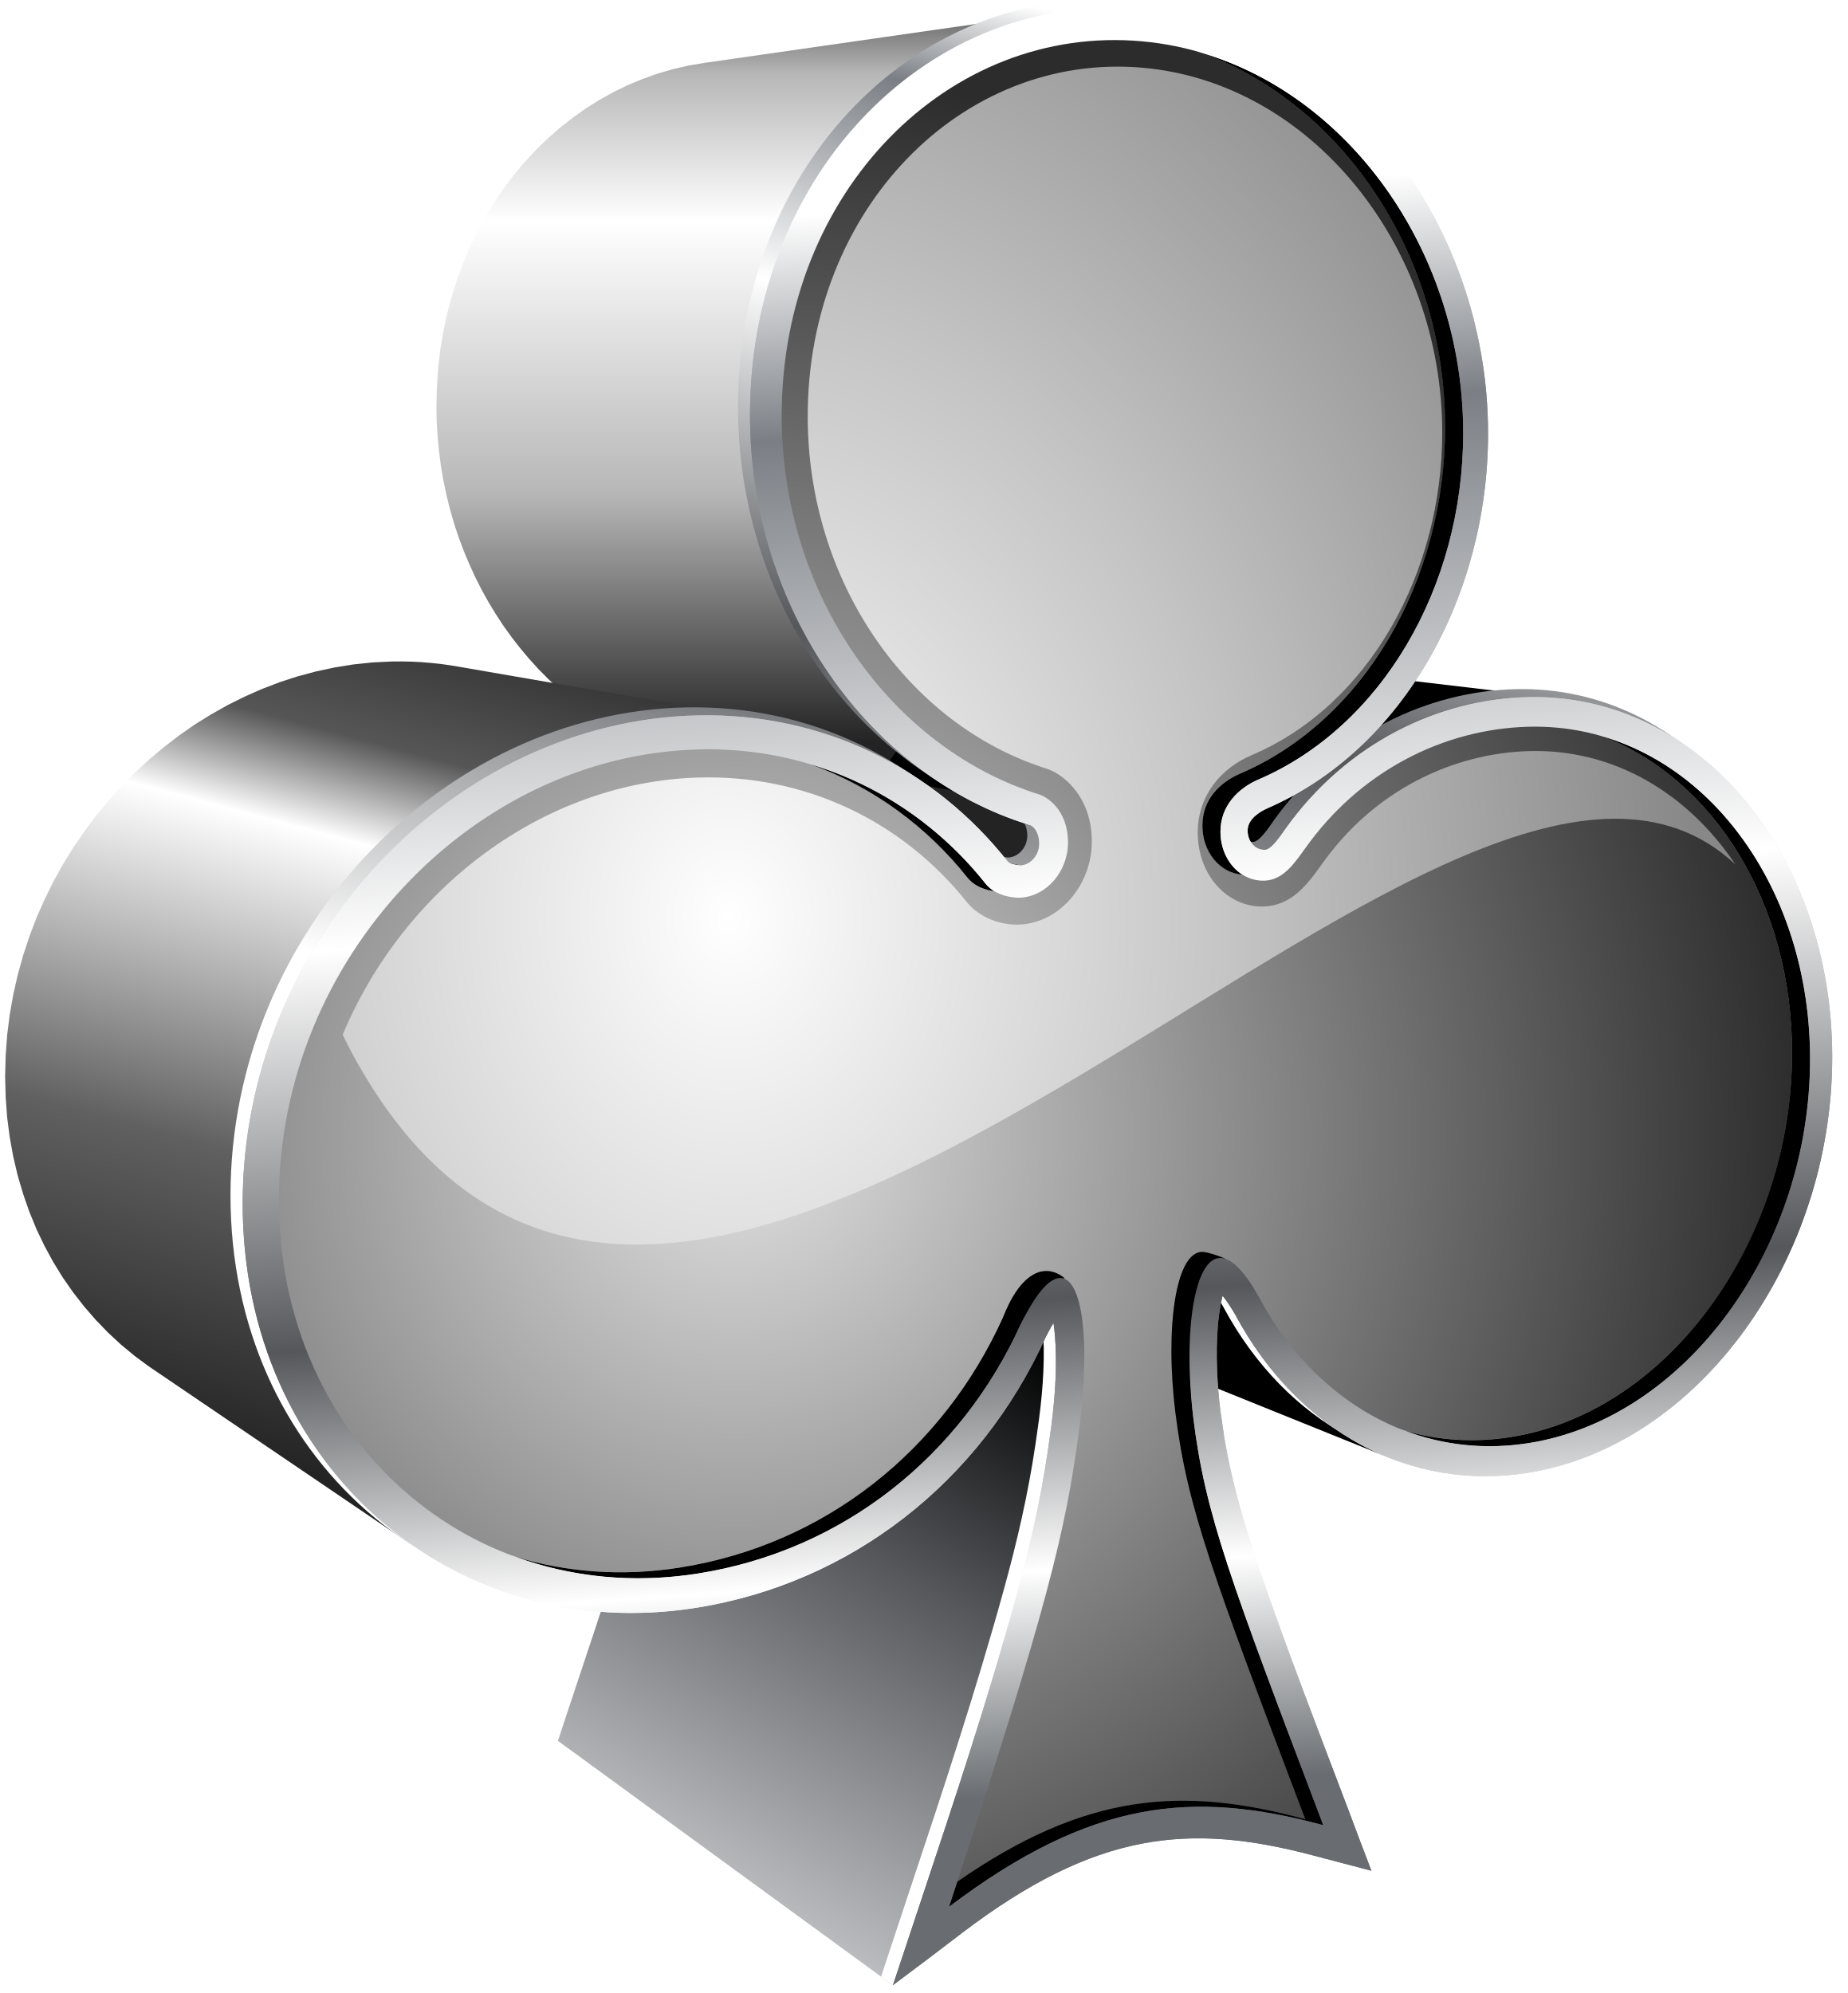
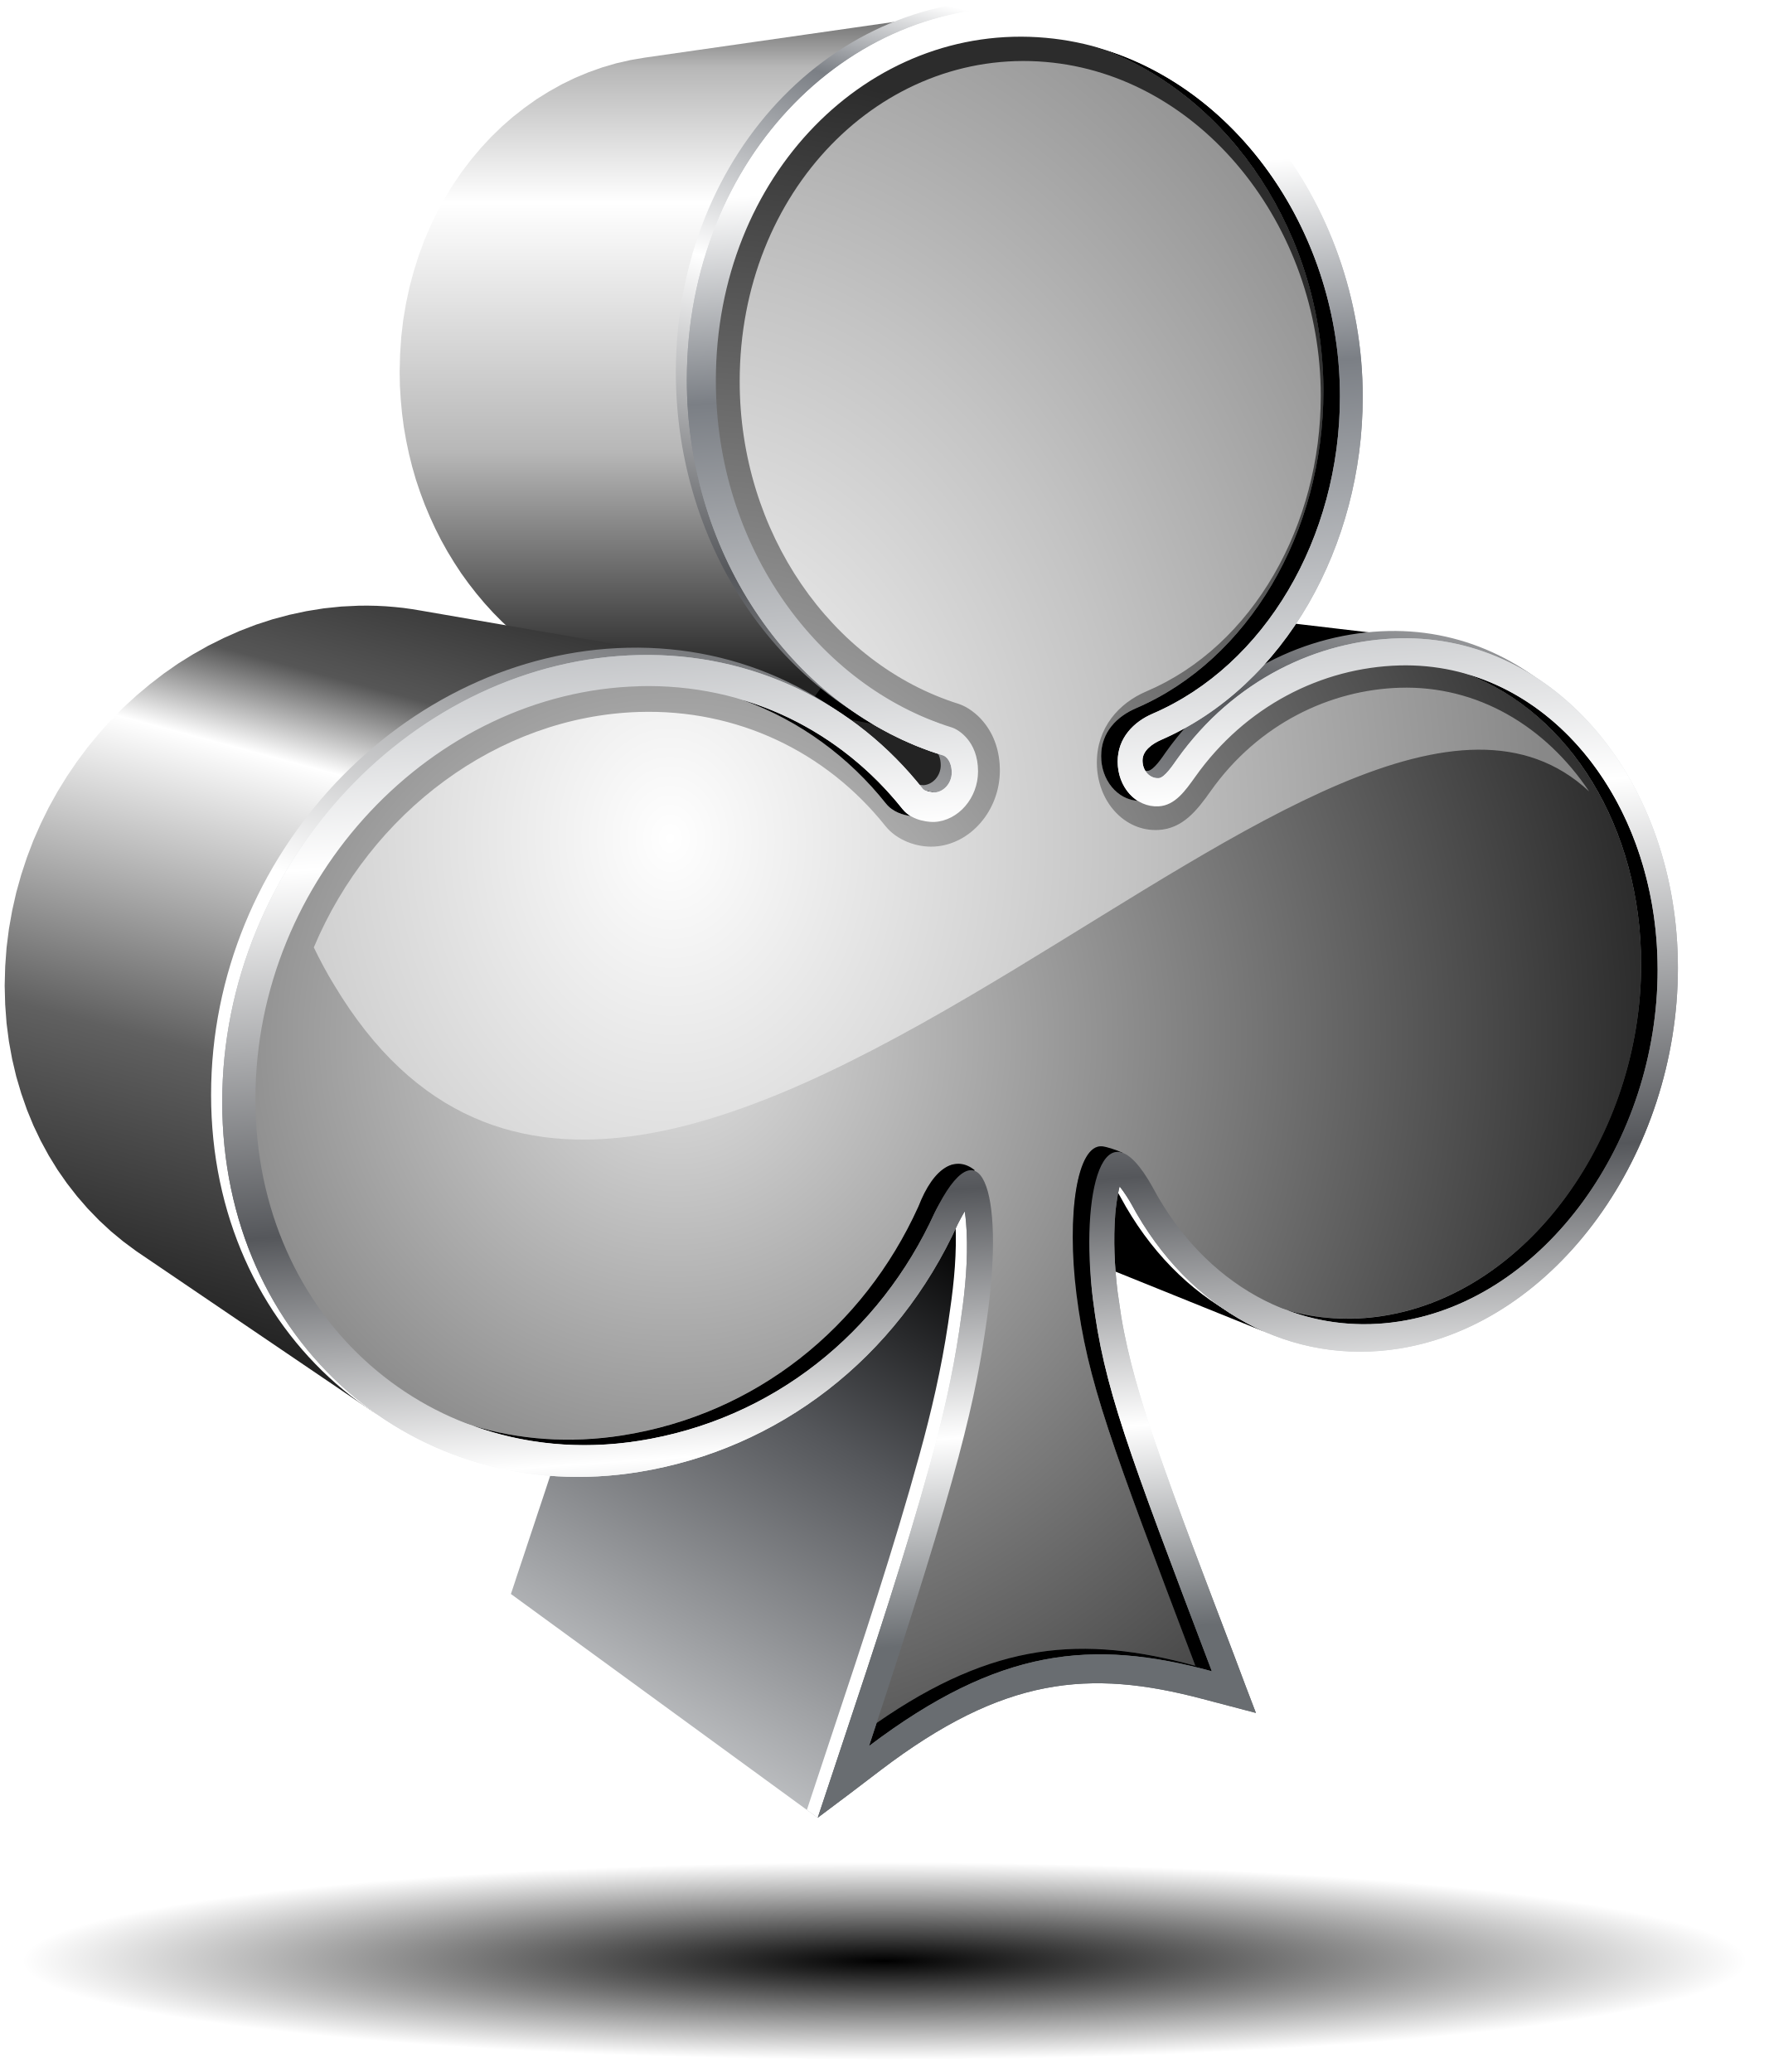
- <svg xmlns="http://www.w3.org/2000/svg" width="89" height="96" viewBox="0 0 89 96" fill="none">
+ <svg xmlns="http://www.w3.org/2000/svg" width="93" height="109" viewBox="0 0 93 109" fill="none">
  <path fill-rule="evenodd" clip-rule="evenodd" d="M60.766 40.922L41.968 37.355L42.112 37.365L60.938 40.936L60.766 40.922Z" fill="black" />
-   <path fill-rule="evenodd" clip-rule="evenodd" d="M21.02 19.552L21.044 18.625L21.105 17.714L21.211 16.817L21.358 15.941L21.543 15.085L21.769 14.246L22.026 13.431L22.32 12.637L22.652 11.863L23.015 11.117L23.409 10.398L23.837 9.703L24.292 9.035L24.779 8.395L25.292 7.786L25.83 7.207L26.395 6.659L26.98 6.146L27.593 5.667L28.223 5.218L28.877 4.811L29.551 4.434L30.239 4.099L30.948 3.804L31.67 3.547L32.406 3.332L33.159 3.16L33.923 3.03L51.301 0.538L50.4 0.692L49.517 0.894L48.651 1.147L47.798 1.449L46.966 1.798L46.155 2.192L45.364 2.633L44.597 3.116L43.854 3.64L43.132 4.205L42.444 4.811L41.78 5.454L41.143 6.136L40.544 6.851L39.972 7.604L39.435 8.388L38.935 9.206L38.469 10.056L38.041 10.935L37.654 11.839L37.305 12.774L37.001 13.736L36.737 14.722L36.518 15.728L36.347 16.759L36.223 17.813L36.148 18.885L36.121 19.977L36.138 20.846L36.186 21.709L36.268 22.558L36.381 23.404L36.521 24.232L36.696 25.054L36.898 25.862L37.127 26.66L37.387 27.44L37.672 28.207L37.986 28.957L38.325 29.693L38.692 30.408L39.079 31.11L39.493 31.791L39.931 32.456L40.393 33.096L40.876 33.715L41.379 34.315L41.906 34.893L42.451 35.444L43.019 35.975L43.601 36.478L44.207 36.954L44.83 37.406L45.467 37.831L46.124 38.224L46.795 38.59L47.48 38.926L48.182 39.234L48.897 39.505L49.627 39.748L49.736 39.816L49.825 39.902L49.897 40.004L49.959 40.121L50.003 40.244L50.034 40.378L50.051 40.511L50.054 40.641L50.037 40.843L49.986 41.032L49.9 41.206L49.791 41.36L49.657 41.49L49.503 41.59L49.336 41.658L49.154 41.692L32.098 38.008L32.252 37.981L32.396 37.923L32.526 37.837L32.639 37.728L32.735 37.594L32.807 37.447L32.848 37.286L32.865 37.118L32.861 37.005L32.844 36.892L32.82 36.779L32.779 36.673L32.731 36.574L32.666 36.489L32.591 36.413L32.499 36.358L31.882 36.153L31.273 35.92L30.677 35.66L30.092 35.376L29.52 35.061L28.965 34.725L28.421 34.366L27.894 33.983L27.38 33.578L26.884 33.151L26.401 32.699L25.936 32.23L25.491 31.74L25.063 31.23L24.652 30.703L24.258 30.158L23.888 29.593L23.536 29.015L23.204 28.419L22.896 27.81L22.608 27.183L22.341 26.547L22.098 25.896L21.875 25.232L21.68 24.554L21.509 23.869L21.362 23.171L21.239 22.462L21.146 21.747L21.078 21.024L21.033 20.292L21.02 19.552Z" fill="url(#paint0_linear_1409_43397)" />
+   <path fill-rule="evenodd" clip-rule="evenodd" d="M21.02 19.552L21.044 18.625L21.105 17.714L21.211 16.817L21.358 15.941L21.543 15.085L21.769 14.246L22.026 13.431L22.32 12.637L22.652 11.863L23.015 11.117L23.409 10.398L23.837 9.703L24.292 9.035L24.779 8.395L25.292 7.786L25.83 7.207L26.395 6.659L26.98 6.146L27.593 5.667L28.223 5.218L28.877 4.811L29.551 4.434L30.239 4.099L30.948 3.804L31.67 3.547L32.406 3.332L33.159 3.16L33.923 3.03L51.301 0.538L50.4 0.692L49.517 0.894L48.651 1.147L47.798 1.449L46.966 1.798L46.155 2.192L45.364 2.633L44.597 3.116L43.854 3.64L43.132 4.205L42.444 4.811L41.78 5.454L41.143 6.136L40.544 6.851L39.972 7.604L39.435 8.388L38.935 9.206L38.469 10.056L38.041 10.935L37.654 11.839L37.305 12.774L37.001 13.736L36.737 14.722L36.518 15.728L36.347 16.759L36.223 17.813L36.148 18.885L36.121 19.977L36.138 20.846L36.186 21.709L36.268 22.558L36.381 23.404L36.521 24.232L36.696 25.054L36.898 25.862L37.127 26.66L37.387 27.44L37.672 28.207L37.986 28.957L38.325 29.693L38.692 30.408L39.079 31.11L39.493 31.791L39.931 32.456L40.393 33.096L40.876 33.715L41.379 34.315L41.906 34.893L42.451 35.444L43.019 35.975L43.601 36.478L44.207 36.954L44.83 37.406L45.467 37.831L46.124 38.224L46.795 38.59L47.48 38.926L48.182 39.234L48.897 39.505L49.627 39.748L49.736 39.816L49.825 39.902L49.897 40.004L49.959 40.121L50.003 40.244L50.034 40.378L50.051 40.511L50.054 40.641L50.037 40.843L49.986 41.032L49.9 41.206L49.791 41.36L49.657 41.49L49.503 41.59L49.336 41.658L49.154 41.692L32.098 38.008L32.252 37.981L32.396 37.923L32.526 37.837L32.639 37.728L32.735 37.594L32.807 37.447L32.848 37.286L32.865 37.118L32.861 37.005L32.844 36.892L32.82 36.779L32.779 36.673L32.731 36.574L32.666 36.489L32.591 36.413L32.499 36.358L31.882 36.153L31.273 35.92L30.677 35.66L30.092 35.376L29.52 35.061L28.965 34.725L28.421 34.366L27.894 33.983L27.38 33.578L26.884 33.151L26.401 32.699L25.936 32.23L25.491 31.74L25.063 31.23L24.652 30.703L24.258 30.158L23.888 29.593L23.536 29.015L23.204 28.419L22.896 27.81L22.608 27.183L22.341 26.547L22.098 25.896L21.875 25.232L21.68 24.554L21.509 23.869L21.362 23.171L21.239 22.462L21.146 21.747L21.078 21.024L21.033 20.292L21.02 19.552Z" fill="url(#paint0_linear_1409_43396)" />
  <path fill-rule="evenodd" clip-rule="evenodd" d="M42.94 36.516L43.179 36.187L43.429 35.869L43.683 35.561L43.946 35.267L44.213 34.979L44.487 34.705L44.765 34.438L45.049 34.181L45.34 33.938L45.634 33.705L45.935 33.479L46.24 33.267L46.548 33.062L46.86 32.87L47.178 32.685L47.496 32.511L47.822 32.35L48.147 32.196L48.476 32.055L48.808 31.922L49.14 31.799L49.475 31.686L49.814 31.586L50.153 31.494L50.492 31.412L50.834 31.336L51.173 31.275L51.516 31.223L51.858 31.182L52.2 31.148L52.543 31.128L52.885 31.114L53.539 31.121L54.183 31.165L75.135 33.637L74.378 33.586L73.608 33.579L73.207 33.596L72.803 33.62L72.399 33.657L71.999 33.709L71.595 33.77L71.194 33.842L70.794 33.928L70.393 34.024L69.996 34.133L69.599 34.253L69.202 34.387L68.811 34.53L68.421 34.684L68.034 34.852L67.651 35.034L67.271 35.225L66.894 35.427L66.521 35.643L66.155 35.869L65.792 36.109L65.432 36.362L65.08 36.626L64.734 36.903L64.392 37.191L64.056 37.492L63.727 37.803L63.406 38.125L63.091 38.464L62.782 38.813L62.485 39.176L62.194 39.549L61.91 39.933L61.824 40.053L61.721 40.203L61.598 40.367L61.468 40.532L61.331 40.682L61.194 40.809L61.06 40.898L60.937 40.936L42.111 37.365L42.218 37.338L42.334 37.259L42.45 37.153L42.567 37.023L42.676 36.882L42.779 36.742L42.868 36.615L42.94 36.516Z" fill="black" />
  <path fill-rule="evenodd" clip-rule="evenodd" d="M66.977 70.248L47.247 62.282L46.843 62.117L46.446 61.932L46.052 61.73L45.665 61.515L45.289 61.282L44.916 61.032L44.553 60.768L44.197 60.488L43.847 60.19L43.508 59.878L43.176 59.553L42.858 59.211L42.547 58.855L42.245 58.485L41.951 58.098L41.67 57.697L41.403 57.283L41.143 56.855L40.896 56.414L40.859 56.342L40.804 56.256L40.746 56.157L40.677 56.054L40.602 55.941L40.527 55.832L40.448 55.722L40.369 55.623L58.883 62.412L58.976 62.532L59.068 62.658L59.161 62.788L59.246 62.918L59.325 63.045L59.397 63.158L59.459 63.261L59.503 63.343L59.794 63.863L60.099 64.367L60.417 64.856L60.746 65.325L61.092 65.78L61.444 66.215L61.811 66.636L62.187 67.037L62.578 67.42L62.978 67.787L63.386 68.136L63.803 68.468L64.234 68.776L64.673 69.07L65.118 69.344L65.57 69.601L66.032 69.837L66.501 70.053L66.977 70.248Z" fill="black" />
-   <path fill-rule="evenodd" clip-rule="evenodd" d="M28.018 80.406L28.148 80.015L28.275 79.628L28.405 79.242L28.535 78.851L28.665 78.461L28.792 78.074L28.922 77.684L29.049 77.297L29.175 76.907L29.302 76.52L29.432 76.13L29.559 75.743L29.682 75.353L29.808 74.966L29.932 74.575L30.055 74.189L30.178 73.798L30.302 73.408L30.421 73.021L30.541 72.634L30.661 72.247L30.781 71.861L30.901 71.474L31.014 71.087L31.13 70.7L31.246 70.313L31.356 69.926L31.469 69.543L31.578 69.156L31.688 68.772L31.797 68.389L31.904 68.002L31.955 67.817L32.006 67.629L32.054 67.444L32.106 67.256L32.154 67.071L32.202 66.886L32.249 66.701L32.297 66.516L32.342 66.332L32.39 66.147L32.434 65.965L32.479 65.78L32.52 65.595L32.564 65.414L32.605 65.229L32.647 65.044L32.688 64.863L32.725 64.678L32.766 64.493L32.804 64.308L32.842 64.123L32.876 63.942L32.914 63.757L32.948 63.572L32.982 63.384L33.016 63.199L33.047 63.014L33.078 62.826L33.109 62.641L33.14 62.453L33.17 62.268L33.198 62.076L33.212 61.997L33.222 61.919L33.235 61.84L33.246 61.761L33.256 61.682L33.27 61.604L33.28 61.528L33.29 61.45L33.324 61.217L33.355 60.98L33.386 60.741L33.413 60.501L33.437 60.262L33.461 60.022L33.482 59.782L33.499 59.543L33.516 59.3L33.526 59.06L33.537 58.82L33.544 58.584L33.547 58.344L33.544 58.112L33.54 57.875L33.53 57.646L33.526 57.567L33.523 57.475L33.513 57.369L33.506 57.252L33.492 57.129L33.478 56.999L33.465 56.869L33.444 56.739L50.74 63.726L50.76 63.88L50.778 64.034L50.795 64.185L50.808 64.332L50.819 64.469L50.829 64.592L50.836 64.702L50.839 64.794L50.849 65.065L50.856 65.339V65.616L50.853 65.897L50.846 66.177L50.836 66.458L50.822 66.739L50.801 67.023L50.781 67.307L50.757 67.588L50.73 67.872L50.699 68.156L50.668 68.437L50.63 68.714L50.593 68.992L50.555 69.269L50.545 69.358L50.531 69.45L50.517 69.539L50.504 69.635L50.49 69.728L50.476 69.82L50.463 69.912L50.449 70.008L50.415 70.227L50.38 70.45L50.346 70.669L50.309 70.888L50.271 71.107L50.233 71.326L50.192 71.546L50.151 71.761L50.11 71.98L50.069 72.199L50.028 72.415L49.983 72.631L49.939 72.85L49.891 73.066L49.846 73.281L49.798 73.497L49.751 73.713L49.703 73.928L49.651 74.147L49.6 74.363L49.545 74.579L49.494 74.798L49.442 75.013L49.388 75.229L49.333 75.448L49.275 75.664L49.22 75.883L49.162 76.102L49.103 76.321L49.045 76.54L48.987 76.76L48.925 76.979L48.799 77.43L48.672 77.882L48.545 78.334L48.415 78.79L48.282 79.242L48.148 79.697L48.015 80.149L47.878 80.604L47.744 81.059L47.604 81.515L47.464 81.97L47.323 82.425L47.183 82.884L47.039 83.34L46.895 83.795L46.752 84.254L46.604 84.709L46.461 85.168L46.31 85.623L46.163 86.082L46.015 86.54L45.865 86.996L45.718 87.455L45.563 87.91L45.416 88.369L45.266 88.827L45.112 89.283L44.961 89.742L44.81 90.197L44.656 90.656L44.506 91.111L44.352 91.57L44.269 91.823L44.184 92.076L44.098 92.33L44.016 92.587L43.931 92.84L43.845 93.093L43.759 93.347L43.677 93.603L43.592 93.857L43.506 94.11L43.424 94.363L43.338 94.617L43.256 94.87L43.17 95.123L43.088 95.373L43.006 95.626L26.871 83.853L26.943 83.641L27.015 83.425L27.087 83.209L27.155 82.997L27.227 82.781L27.299 82.566L27.371 82.35L27.443 82.134L27.515 81.919L27.587 81.703L27.659 81.487L27.73 81.268L27.802 81.053L27.874 80.837L27.946 80.621L28.018 80.406Z" fill="url(#paint1_linear_1409_43397)" />
-   <path fill-rule="evenodd" clip-rule="evenodd" d="M19.825 74.408L7.168 65.818L6.484 65.311L5.83 64.77L5.207 64.192L4.611 63.576L4.05 62.929L3.519 62.247L3.023 61.535L2.564 60.789L2.143 60.015L1.759 59.211L1.417 58.379L1.116 57.516L0.855 56.633L0.64 55.722L0.469 54.787L0.345 53.829L0.273 52.85L0.246 51.85L0.273 50.843L0.345 49.851L0.469 48.868L0.64 47.903L0.855 46.951L1.116 46.016L1.417 45.102L1.759 44.205L2.143 43.332L2.564 42.476L3.023 41.648L3.519 40.843L4.05 40.063L4.611 39.31L5.207 38.587L5.83 37.892L6.484 37.228L7.168 36.598L7.877 36.003L8.61 35.438L9.366 34.91L10.147 34.424L10.948 33.972L11.77 33.562L12.605 33.192L13.461 32.863L14.334 32.579L15.217 32.343L16.114 32.151L17.025 32.004L17.946 31.908L18.873 31.863L19.349 31.86L19.818 31.87L20.291 31.894L20.753 31.932L21.215 31.98L21.674 32.045L22.126 32.12L37.422 34.763L36.888 34.674L36.35 34.599L35.806 34.541L35.258 34.496L34.711 34.469L34.153 34.455L33.595 34.462L32.502 34.513L31.421 34.626L30.352 34.797L29.295 35.027L28.254 35.304L27.227 35.64L26.22 36.023L25.234 36.458L24.269 36.941L23.328 37.471L22.41 38.046L21.52 38.666L20.657 39.33L19.825 40.032L19.021 40.775L18.25 41.556L17.514 42.37L16.816 43.223L16.155 44.109L15.529 45.023L14.947 45.972L14.409 46.948L13.913 47.951L13.461 48.981L13.057 50.036L12.701 51.114L12.396 52.209L12.143 53.332L11.944 54.469L11.797 55.623L11.711 56.79L11.681 57.975L11.711 59.152L11.797 60.306L11.944 61.429L12.143 62.531L12.396 63.6L12.701 64.64L13.057 65.654L13.461 66.633L13.913 67.578L14.409 68.492L14.947 69.368L15.529 70.207L16.155 71.008L16.816 71.772L17.514 72.494L18.25 73.175L19.021 73.812L19.825 74.408Z" fill="url(#paint2_linear_1409_43397)" />
-   <path fill-rule="evenodd" clip-rule="evenodd" d="M48.576 41.306C49.073 41.271 49.48 40.802 49.48 40.254C49.48 39.905 49.357 39.508 49.052 39.358C41.206 36.958 35.547 28.902 35.547 19.587C35.543 7.854 44.335 -0.893 54.431 0.073C63.856 0.976 71.093 10.134 71.093 20.497C71.093 28.303 67.019 35.694 60.466 38.546C60.083 38.717 59.511 39.066 59.511 39.621C59.511 40.176 59.895 40.573 60.36 40.552C60.675 40.539 61.141 39.82 61.332 39.549C64.311 35.369 68.755 33.288 73.031 33.195C81.292 33.014 87.67 40.802 87.67 50.532C87.67 60.261 81.292 69.217 73.037 70.556C67.371 71.477 61.949 68.594 58.926 62.959C58.82 62.764 58.553 62.333 58.306 62.028C58.176 62.524 58.101 63.202 58.077 63.49C57.971 64.835 58.036 66.27 58.2 67.578C58.261 68.016 58.33 68.454 58.392 68.889C58.768 71.135 59.412 73.216 60.1 75.277C61.439 79.177 62.917 82.98 64.335 86.719C64.711 87.732 65.091 88.735 65.475 89.731C64.54 89.488 63.612 89.242 62.671 88.995C56.676 87.407 52.188 87.838 45.749 92.73C44.995 93.305 43.77 95.048 43.006 95.623C42.804 95.479 42.664 95.373 42.438 95.212C42.883 93.87 43.325 92.542 43.773 91.183C45.396 86.314 47.019 81.405 48.344 76.592C48.994 74.24 49.514 71.984 49.867 69.618C49.905 69.368 49.942 69.118 49.973 68.879C50.189 67.413 50.326 65.849 50.257 64.404C50.251 64.192 50.22 63.743 50.158 63.339C50.004 63.593 49.874 63.853 49.799 63.993C46.591 71.076 40.35 75.859 33.017 77.05C21.318 78.951 11.102 70.268 11.102 57.588C11.102 44.907 21.315 34.332 33.017 34.075C38.997 33.941 44.386 36.591 47.964 41.127C48.063 41.237 48.429 41.306 48.576 41.306Z" fill="url(#paint3_linear_1409_43397)" />
+   <path fill-rule="evenodd" clip-rule="evenodd" d="M28.018 80.406L28.148 80.015L28.275 79.628L28.405 79.242L28.535 78.851L28.665 78.461L28.792 78.074L28.922 77.684L29.049 77.297L29.175 76.907L29.302 76.52L29.432 76.13L29.559 75.743L29.682 75.353L29.808 74.966L29.932 74.575L30.055 74.189L30.178 73.798L30.302 73.408L30.421 73.021L30.541 72.634L30.661 72.247L30.781 71.861L30.901 71.474L31.014 71.087L31.13 70.7L31.246 70.313L31.356 69.926L31.469 69.543L31.578 69.156L31.688 68.772L31.797 68.389L31.904 68.002L31.955 67.817L32.006 67.629L32.054 67.444L32.106 67.256L32.154 67.071L32.202 66.886L32.249 66.701L32.297 66.516L32.342 66.332L32.39 66.147L32.434 65.965L32.479 65.78L32.52 65.595L32.564 65.414L32.605 65.229L32.647 65.044L32.688 64.863L32.725 64.678L32.766 64.493L32.804 64.308L32.842 64.123L32.876 63.942L32.914 63.757L32.948 63.572L32.982 63.384L33.016 63.199L33.047 63.014L33.078 62.826L33.109 62.641L33.14 62.453L33.17 62.268L33.198 62.076L33.212 61.997L33.222 61.919L33.235 61.84L33.246 61.761L33.256 61.682L33.27 61.604L33.28 61.528L33.29 61.45L33.324 61.217L33.355 60.98L33.386 60.741L33.413 60.501L33.437 60.262L33.461 60.022L33.482 59.782L33.499 59.543L33.516 59.3L33.526 59.06L33.537 58.82L33.544 58.584L33.547 58.344L33.544 58.112L33.54 57.875L33.53 57.646L33.526 57.567L33.523 57.475L33.513 57.369L33.506 57.252L33.492 57.129L33.478 56.999L33.465 56.869L33.444 56.739L50.74 63.726L50.76 63.88L50.778 64.034L50.795 64.185L50.808 64.332L50.819 64.469L50.829 64.592L50.836 64.702L50.839 64.794L50.849 65.065L50.856 65.339V65.616L50.853 65.897L50.846 66.177L50.836 66.458L50.822 66.739L50.801 67.023L50.781 67.307L50.757 67.588L50.73 67.872L50.699 68.156L50.668 68.437L50.63 68.714L50.593 68.992L50.555 69.269L50.545 69.358L50.531 69.45L50.517 69.539L50.504 69.635L50.49 69.728L50.476 69.82L50.463 69.912L50.449 70.008L50.415 70.227L50.38 70.45L50.346 70.669L50.309 70.888L50.271 71.107L50.233 71.326L50.192 71.546L50.151 71.761L50.11 71.98L50.069 72.199L50.028 72.415L49.983 72.631L49.939 72.85L49.891 73.066L49.846 73.281L49.798 73.497L49.751 73.713L49.703 73.928L49.651 74.147L49.6 74.363L49.545 74.579L49.494 74.798L49.442 75.013L49.388 75.229L49.333 75.448L49.275 75.664L49.22 75.883L49.162 76.102L49.103 76.321L49.045 76.54L48.987 76.76L48.925 76.979L48.799 77.43L48.672 77.882L48.545 78.334L48.415 78.79L48.282 79.242L48.148 79.697L48.015 80.149L47.878 80.604L47.744 81.059L47.604 81.515L47.464 81.97L47.323 82.425L47.183 82.884L47.039 83.34L46.895 83.795L46.752 84.254L46.604 84.709L46.461 85.168L46.31 85.623L46.163 86.082L46.015 86.54L45.865 86.996L45.718 87.455L45.563 87.91L45.416 88.369L45.266 88.827L45.112 89.283L44.961 89.742L44.81 90.197L44.656 90.656L44.506 91.111L44.352 91.57L44.269 91.823L44.184 92.076L44.098 92.33L44.016 92.587L43.931 92.84L43.845 93.093L43.759 93.347L43.677 93.603L43.592 93.857L43.506 94.11L43.424 94.363L43.338 94.617L43.256 94.87L43.17 95.123L43.088 95.373L43.006 95.626L26.871 83.853L26.943 83.641L27.015 83.425L27.087 83.209L27.155 82.997L27.227 82.781L27.299 82.566L27.371 82.35L27.443 82.134L27.515 81.919L27.587 81.703L27.659 81.487L27.73 81.268L27.802 81.053L27.874 80.837L27.946 80.621L28.018 80.406Z" fill="url(#paint1_linear_1409_43396)" />
+   <path fill-rule="evenodd" clip-rule="evenodd" d="M19.825 74.408L7.168 65.818L6.484 65.311L5.83 64.77L5.207 64.192L4.611 63.576L4.05 62.929L3.519 62.247L3.023 61.535L2.564 60.789L2.143 60.015L1.759 59.211L1.417 58.379L1.116 57.516L0.855 56.633L0.64 55.722L0.469 54.787L0.345 53.829L0.273 52.85L0.246 51.85L0.273 50.843L0.345 49.851L0.469 48.868L0.64 47.903L0.855 46.951L1.116 46.016L1.417 45.102L1.759 44.205L2.143 43.332L2.564 42.476L3.023 41.648L3.519 40.843L4.05 40.063L4.611 39.31L5.207 38.587L5.83 37.892L6.484 37.228L7.168 36.598L7.877 36.003L8.61 35.438L9.366 34.91L10.147 34.424L10.948 33.972L11.77 33.562L12.605 33.192L13.461 32.863L14.334 32.579L15.217 32.343L16.114 32.151L17.025 32.004L17.946 31.908L18.873 31.863L19.349 31.86L19.818 31.87L20.291 31.894L20.753 31.932L21.215 31.98L21.674 32.045L22.126 32.12L37.422 34.763L36.888 34.674L36.35 34.599L35.806 34.541L35.258 34.496L34.711 34.469L34.153 34.455L33.595 34.462L32.502 34.513L31.421 34.626L30.352 34.797L29.295 35.027L28.254 35.304L27.227 35.64L26.22 36.023L25.234 36.458L24.269 36.941L23.328 37.471L22.41 38.046L21.52 38.666L20.657 39.33L19.825 40.032L19.021 40.775L18.25 41.556L17.514 42.37L16.816 43.223L16.155 44.109L15.529 45.023L14.947 45.972L14.409 46.948L13.913 47.951L13.461 48.981L13.057 50.036L12.701 51.114L12.396 52.209L12.143 53.332L11.944 54.469L11.797 55.623L11.711 56.79L11.681 57.975L11.711 59.152L11.797 60.306L11.944 61.429L12.143 62.531L12.396 63.6L12.701 64.64L13.057 65.654L13.461 66.633L13.913 67.578L14.409 68.492L14.947 69.368L15.529 70.207L16.155 71.008L16.816 71.772L17.514 72.494L18.25 73.175L19.021 73.812L19.825 74.408Z" fill="url(#paint2_linear_1409_43396)" />
+   <path fill-rule="evenodd" clip-rule="evenodd" d="M48.576 41.306C49.073 41.271 49.48 40.802 49.48 40.254C49.48 39.905 49.357 39.508 49.052 39.358C41.206 36.958 35.547 28.902 35.547 19.587C35.543 7.854 44.335 -0.893 54.431 0.073C63.856 0.976 71.093 10.134 71.093 20.497C71.093 28.303 67.019 35.694 60.466 38.546C60.083 38.717 59.511 39.066 59.511 39.621C59.511 40.176 59.895 40.573 60.36 40.552C60.675 40.539 61.141 39.82 61.332 39.549C64.311 35.369 68.755 33.288 73.031 33.195C81.292 33.014 87.67 40.802 87.67 50.532C87.67 60.261 81.292 69.217 73.037 70.556C67.371 71.477 61.949 68.594 58.926 62.959C58.82 62.764 58.553 62.333 58.306 62.028C58.176 62.524 58.101 63.202 58.077 63.49C57.971 64.835 58.036 66.27 58.2 67.578C58.261 68.016 58.33 68.454 58.392 68.889C58.768 71.135 59.412 73.216 60.1 75.277C61.439 79.177 62.917 82.98 64.335 86.719C64.711 87.732 65.091 88.735 65.475 89.731C64.54 89.488 63.612 89.242 62.671 88.995C56.676 87.407 52.188 87.838 45.749 92.73C44.995 93.305 43.77 95.048 43.006 95.623C42.804 95.479 42.664 95.373 42.438 95.212C42.883 93.87 43.325 92.542 43.773 91.183C45.396 86.314 47.019 81.405 48.344 76.592C48.994 74.24 49.514 71.984 49.867 69.618C49.905 69.368 49.942 69.118 49.973 68.879C50.189 67.413 50.326 65.849 50.257 64.404C50.251 64.192 50.22 63.743 50.158 63.339C50.004 63.593 49.874 63.853 49.799 63.993C46.591 71.076 40.35 75.859 33.017 77.05C21.318 78.951 11.102 70.268 11.102 57.588C11.102 44.907 21.315 34.332 33.017 34.075C38.997 33.941 44.386 36.591 47.964 41.127C48.063 41.237 48.429 41.306 48.576 41.306Z" fill="url(#paint3_linear_1409_43396)" />
  <path fill-rule="evenodd" clip-rule="evenodd" d="M48.923 41.665L31.904 37.985L31.976 37.999L32.045 38.005L32.099 38.009L49.155 41.693L49.09 41.689L49.012 41.679L48.923 41.665Z" fill="black" />
-   <path fill-rule="evenodd" clip-rule="evenodd" d="M49.154 41.692C49.651 41.658 50.058 41.189 50.058 40.641C50.058 40.292 49.935 39.895 49.63 39.748C41.784 37.345 36.125 29.289 36.125 19.977C36.125 8.238 44.916 -0.509 55.012 0.46C64.437 1.36 71.674 10.521 71.674 20.884C71.674 28.69 67.6 36.081 61.048 38.933C60.668 39.104 60.093 39.453 60.093 40.005C60.093 40.556 60.476 40.96 60.942 40.936C61.257 40.919 61.722 40.203 61.914 39.933C64.892 35.753 69.333 33.675 73.612 33.579C81.873 33.397 88.251 41.186 88.251 50.915C88.251 60.645 81.873 69.601 73.619 70.94C67.953 71.861 62.534 68.978 59.507 63.343C59.401 63.148 59.131 62.716 58.888 62.412C58.758 62.908 58.682 63.586 58.658 63.87C58.552 65.215 58.62 66.65 58.781 67.958C58.843 68.396 58.911 68.834 58.973 69.269C59.35 71.518 59.99 73.596 60.681 75.657C62.02 79.557 63.499 83.36 64.916 87.099C65.293 88.112 65.673 89.115 66.056 90.111C65.122 89.868 64.198 89.622 63.256 89.375C57.261 87.787 52.773 88.218 46.334 93.11C45.238 93.949 44.129 94.791 43.009 95.623C43.454 94.281 43.906 92.922 44.358 91.566C45.981 86.695 47.604 81.789 48.929 76.979C49.579 74.627 50.099 72.371 50.452 70.005C50.49 69.755 50.527 69.505 50.558 69.266C50.774 67.8 50.911 66.236 50.842 64.791C50.832 64.575 50.805 64.13 50.743 63.723C50.589 63.976 50.459 64.236 50.384 64.377C47.176 71.46 40.935 76.243 33.602 77.434C21.903 79.334 11.688 70.652 11.688 57.971C11.688 45.291 21.9 34.715 33.602 34.459C39.582 34.328 44.971 36.971 48.548 41.511C48.648 41.62 49.018 41.686 49.161 41.689L49.154 41.692Z" fill="url(#paint4_linear_1409_43397)" />
-   <path fill-rule="evenodd" clip-rule="evenodd" d="M32.728 35.811C38.446 35.653 43.386 38.224 46.601 42.271C47.145 42.952 48.141 42.956 48.278 42.949C49.548 42.884 50.575 41.685 50.575 40.292C50.575 38.673 49.504 38.077 49.206 37.985C42.164 35.794 36.785 28.495 36.785 19.727C36.785 8.933 44.841 0.863 54.143 1.702C62.866 2.49 69.61 10.939 69.61 20.562C69.61 28.026 65.649 34.719 59.757 37.252C58.775 37.673 57.919 38.519 57.919 39.768C57.919 41.127 58.891 42.189 60.069 42.127C60.942 42.083 61.483 41.295 62.006 40.559C64.632 36.865 68.631 34.825 72.743 34.712C80.398 34.503 86.317 41.696 86.317 50.72C86.317 59.745 80.398 68.019 72.749 69.221C67.361 70.067 62.445 67.204 59.757 62.155C57.155 57.478 55.919 62.456 56.618 68.05C57.193 72.658 58.401 75.832 62.873 87.622C56.566 85.911 51.681 86.39 44.841 91.556C49.696 76.859 50.452 73.274 51.051 69.019C52.006 62.233 50.661 58.646 48.295 63.497C45.423 69.817 39.774 74.397 32.728 75.507C21.948 77.198 12.567 69.169 12.567 57.519C12.567 45.869 21.948 36.102 32.728 35.807V35.811Z" fill="url(#paint5_radial_1409_43397)" />
+   <path fill-rule="evenodd" clip-rule="evenodd" d="M49.154 41.692C49.651 41.658 50.058 41.189 50.058 40.641C50.058 40.292 49.935 39.895 49.63 39.748C41.784 37.345 36.125 29.289 36.125 19.977C36.125 8.238 44.916 -0.509 55.012 0.46C64.437 1.36 71.674 10.521 71.674 20.884C71.674 28.69 67.6 36.081 61.048 38.933C60.668 39.104 60.093 39.453 60.093 40.005C60.093 40.556 60.476 40.96 60.942 40.936C61.257 40.919 61.722 40.203 61.914 39.933C64.892 35.753 69.333 33.675 73.612 33.579C81.873 33.397 88.251 41.186 88.251 50.915C88.251 60.645 81.873 69.601 73.619 70.94C67.953 71.861 62.534 68.978 59.507 63.343C59.401 63.148 59.131 62.716 58.888 62.412C58.758 62.908 58.682 63.586 58.658 63.87C58.552 65.215 58.62 66.65 58.781 67.958C58.843 68.396 58.911 68.834 58.973 69.269C59.35 71.518 59.99 73.596 60.681 75.657C62.02 79.557 63.499 83.36 64.916 87.099C65.293 88.112 65.673 89.115 66.056 90.111C65.122 89.868 64.198 89.622 63.256 89.375C57.261 87.787 52.773 88.218 46.334 93.11C45.238 93.949 44.129 94.791 43.009 95.623C43.454 94.281 43.906 92.922 44.358 91.566C45.981 86.695 47.604 81.789 48.929 76.979C49.579 74.627 50.099 72.371 50.452 70.005C50.49 69.755 50.527 69.505 50.558 69.266C50.774 67.8 50.911 66.236 50.842 64.791C50.832 64.575 50.805 64.13 50.743 63.723C50.589 63.976 50.459 64.236 50.384 64.377C47.176 71.46 40.935 76.243 33.602 77.434C21.903 79.334 11.688 70.652 11.688 57.971C11.688 45.291 21.9 34.715 33.602 34.459C39.582 34.328 44.971 36.971 48.548 41.511C48.648 41.62 49.018 41.686 49.161 41.689L49.154 41.692Z" fill="url(#paint4_linear_1409_43396)" />
+   <path fill-rule="evenodd" clip-rule="evenodd" d="M32.728 35.811C38.446 35.653 43.386 38.224 46.601 42.271C47.145 42.952 48.141 42.956 48.278 42.949C49.548 42.884 50.575 41.685 50.575 40.292C50.575 38.673 49.504 38.077 49.206 37.985C42.164 35.794 36.785 28.495 36.785 19.727C36.785 8.933 44.841 0.863 54.143 1.702C62.866 2.49 69.61 10.939 69.61 20.562C69.61 28.026 65.649 34.719 59.757 37.252C58.775 37.673 57.919 38.519 57.919 39.768C57.919 41.127 58.891 42.189 60.069 42.127C60.942 42.083 61.483 41.295 62.006 40.559C64.632 36.865 68.631 34.825 72.743 34.712C80.398 34.503 86.317 41.696 86.317 50.72C86.317 59.745 80.398 68.019 72.749 69.221C67.361 70.067 62.445 67.204 59.757 62.155C57.155 57.478 55.919 62.456 56.618 68.05C57.193 72.658 58.401 75.832 62.873 87.622C56.566 85.911 51.681 86.39 44.841 91.556C49.696 76.859 50.452 73.274 51.051 69.019C52.006 62.233 50.661 58.646 48.295 63.497C45.423 69.817 39.774 74.397 32.728 75.507C21.948 77.198 12.567 69.169 12.567 57.519C12.567 45.869 21.948 36.102 32.728 35.807V35.811Z" fill="url(#paint5_radial_1409_43396)" />
  <path fill-rule="evenodd" clip-rule="evenodd" d="M39.089 36.828C42.454 37.848 45.34 39.881 47.47 42.562C47.593 42.716 47.737 42.836 47.891 42.928C47.514 42.877 46.96 42.723 46.6 42.274C44.656 39.827 42.081 37.92 39.089 36.831V36.828ZM57.925 2.558C65.19 4.735 70.476 12.332 70.476 20.853C70.476 28.317 66.515 35.01 60.623 37.547C59.64 37.968 58.785 38.813 58.785 40.063C58.785 40.96 59.209 41.73 59.839 42.131C58.764 42.055 57.915 41.045 57.915 39.772C57.915 38.498 58.771 37.677 59.753 37.255C65.649 34.719 69.606 28.029 69.606 20.566C69.606 12.39 64.735 5.061 57.922 2.562L57.925 2.558ZM77.159 35.458C82.558 37.505 86.317 43.534 86.317 50.724C86.317 59.741 80.397 68.023 72.749 69.224C70.986 69.502 69.271 69.382 67.672 68.916C69.514 69.611 71.53 69.841 73.619 69.512C81.267 68.31 87.186 60.029 87.186 51.011C87.186 43.442 83.02 37.163 77.162 35.455L77.159 35.458ZM59.041 60.642C57.874 60.956 57.004 64.493 57.484 68.344C58.059 72.953 59.267 76.126 63.738 87.917C57.429 86.205 52.544 86.684 45.707 91.85L46.104 90.642C52.294 86.342 56.956 86.02 62.869 87.626C58.398 75.839 57.189 72.662 56.614 68.053C56.104 63.945 56.631 60.172 57.98 60.306C58.172 60.327 58.63 60.453 59.041 60.642ZM51.277 61.569C50.315 60.775 49.13 61.309 48.295 63.5C45.422 69.82 39.774 74.401 32.728 75.51C29.962 75.945 27.292 75.736 24.844 74.993C27.521 75.965 30.499 76.284 33.594 75.797C40.64 74.692 46.289 70.108 49.161 63.791C49.774 62.535 50.825 61.788 51.277 61.569Z" fill="black" />
-   <path fill-rule="evenodd" clip-rule="evenodd" d="M49.154 41.692C49.651 41.658 50.058 41.189 50.058 40.641C50.058 40.292 49.935 39.895 49.63 39.748C41.784 37.345 36.125 29.289 36.125 19.977C36.125 8.238 44.916 -0.509 55.012 0.46C64.437 1.36 71.674 10.521 71.674 20.884C71.674 28.69 67.6 36.081 61.048 38.933C60.668 39.104 60.093 39.453 60.093 40.005C60.093 40.556 60.476 40.96 60.942 40.936C61.257 40.919 61.722 40.203 61.914 39.933C64.892 35.753 69.333 33.675 73.612 33.579C81.873 33.397 88.251 41.186 88.251 50.915C88.251 60.645 81.873 69.601 73.619 70.94C67.953 71.861 62.534 68.978 59.507 63.343C59.401 63.148 59.131 62.716 58.888 62.412C58.758 62.908 58.682 63.586 58.658 63.87C58.552 65.215 58.62 66.65 58.781 67.958C58.843 68.396 58.911 68.834 58.973 69.269C59.35 71.518 59.99 73.596 60.681 75.657C62.02 79.557 63.499 83.36 64.916 87.099C65.293 88.112 65.673 89.115 66.056 90.111C65.122 89.868 64.198 89.622 63.256 89.375C57.261 87.787 52.773 88.218 46.334 93.11C45.238 93.949 44.129 94.791 43.009 95.623C43.454 94.281 43.906 92.922 44.358 91.566C45.981 86.695 47.604 81.789 48.929 76.979C49.579 74.627 50.099 72.371 50.452 70.005C50.49 69.755 50.527 69.505 50.558 69.266C50.774 67.8 50.911 66.236 50.842 64.791C50.832 64.575 50.805 64.13 50.743 63.723C50.589 63.976 50.459 64.236 50.384 64.377C47.176 71.46 40.935 76.243 33.602 77.434C21.903 79.334 11.688 70.652 11.688 57.971C11.688 45.291 21.9 34.715 33.602 34.459C39.582 34.328 44.971 36.971 48.548 41.511C48.648 41.62 49.018 41.686 49.161 41.689L49.154 41.692ZM33.595 36.102C22.814 36.396 13.434 46.153 13.434 57.814C13.434 69.474 22.814 77.492 33.595 75.801C40.64 74.695 46.289 70.111 49.161 63.795C51.527 58.944 52.873 62.531 51.917 69.32C51.318 73.572 50.562 77.157 45.707 91.854C52.544 86.688 57.429 86.209 63.739 87.92C59.268 76.133 58.056 72.959 57.484 68.348C56.789 62.754 58.021 57.773 60.623 62.453C63.311 67.502 68.227 70.364 73.616 69.519C81.264 68.317 87.183 60.036 87.183 51.018C87.183 42.001 81.264 34.801 73.609 35.006C69.497 35.119 65.498 37.16 62.873 40.854C62.349 41.586 61.808 42.374 60.935 42.418C59.757 42.48 58.785 41.419 58.785 40.059C58.785 38.81 59.641 37.964 60.623 37.543C66.519 35.006 70.476 28.317 70.476 20.85C70.476 11.226 63.732 2.777 55.009 1.99C45.707 1.148 37.651 9.217 37.651 20.015C37.651 28.779 43.026 36.081 50.072 38.272C50.37 38.365 51.441 38.961 51.441 40.58C51.441 41.973 50.414 43.171 49.144 43.24C49.007 43.247 48.011 43.243 47.467 42.559C44.249 38.512 39.312 35.941 33.591 36.098L33.595 36.102Z" fill="url(#paint6_linear_1409_43397)" />
-   <path fill-rule="evenodd" clip-rule="evenodd" d="M83.572 41.617C81.281 38.211 77.721 36.05 73.609 36.18C69.987 36.293 66.204 38.05 63.678 41.614C62.935 42.668 62.192 43.589 60.935 43.661C59.158 43.76 57.69 42.172 57.69 40.111C57.69 38.279 58.854 36.988 60.278 36.379C65.951 33.972 69.467 27.567 69.467 20.829C69.467 11.839 63.15 3.958 55.009 3.26C46.358 2.517 38.905 10.038 38.905 20.049C38.898 27.995 43.715 34.921 50.422 37.029C50.898 37.184 51.387 37.56 51.716 37.961C52.305 38.669 52.589 39.559 52.589 40.532C52.589 42.627 51.048 44.424 49.145 44.534C48.224 44.589 47.163 44.202 46.563 43.445C43.441 39.535 38.761 37.29 33.595 37.454C26.176 37.69 19.483 42.747 16.505 49.84C16.84 50.532 17.193 51.196 17.576 51.816C26.046 65.969 40.178 58.974 53.393 50.97C65.499 43.64 76.892 35.427 83.568 41.62L83.572 41.617Z" fill="url(#paint7_radial_1409_43397)" />
+   <path fill-rule="evenodd" clip-rule="evenodd" d="M49.154 41.692C49.651 41.658 50.058 41.189 50.058 40.641C50.058 40.292 49.935 39.895 49.63 39.748C41.784 37.345 36.125 29.289 36.125 19.977C36.125 8.238 44.916 -0.509 55.012 0.46C64.437 1.36 71.674 10.521 71.674 20.884C71.674 28.69 67.6 36.081 61.048 38.933C60.668 39.104 60.093 39.453 60.093 40.005C60.093 40.556 60.476 40.96 60.942 40.936C61.257 40.919 61.722 40.203 61.914 39.933C64.892 35.753 69.333 33.675 73.612 33.579C81.873 33.397 88.251 41.186 88.251 50.915C88.251 60.645 81.873 69.601 73.619 70.94C67.953 71.861 62.534 68.978 59.507 63.343C59.401 63.148 59.131 62.716 58.888 62.412C58.758 62.908 58.682 63.586 58.658 63.87C58.552 65.215 58.62 66.65 58.781 67.958C58.843 68.396 58.911 68.834 58.973 69.269C59.35 71.518 59.99 73.596 60.681 75.657C62.02 79.557 63.499 83.36 64.916 87.099C65.293 88.112 65.673 89.115 66.056 90.111C65.122 89.868 64.198 89.622 63.256 89.375C57.261 87.787 52.773 88.218 46.334 93.11C45.238 93.949 44.129 94.791 43.009 95.623C43.454 94.281 43.906 92.922 44.358 91.566C45.981 86.695 47.604 81.789 48.929 76.979C49.579 74.627 50.099 72.371 50.452 70.005C50.49 69.755 50.527 69.505 50.558 69.266C50.774 67.8 50.911 66.236 50.842 64.791C50.832 64.575 50.805 64.13 50.743 63.723C50.589 63.976 50.459 64.236 50.384 64.377C47.176 71.46 40.935 76.243 33.602 77.434C21.903 79.334 11.688 70.652 11.688 57.971C11.688 45.291 21.9 34.715 33.602 34.459C39.582 34.328 44.971 36.971 48.548 41.511C48.648 41.62 49.018 41.686 49.161 41.689L49.154 41.692ZM33.595 36.102C22.814 36.396 13.434 46.153 13.434 57.814C13.434 69.474 22.814 77.492 33.595 75.801C40.64 74.695 46.289 70.111 49.161 63.795C51.527 58.944 52.873 62.531 51.917 69.32C51.318 73.572 50.562 77.157 45.707 91.854C52.544 86.688 57.429 86.209 63.739 87.92C59.268 76.133 58.056 72.959 57.484 68.348C56.789 62.754 58.021 57.773 60.623 62.453C63.311 67.502 68.227 70.364 73.616 69.519C81.264 68.317 87.183 60.036 87.183 51.018C87.183 42.001 81.264 34.801 73.609 35.006C69.497 35.119 65.498 37.16 62.873 40.854C62.349 41.586 61.808 42.374 60.935 42.418C59.757 42.48 58.785 41.419 58.785 40.059C58.785 38.81 59.641 37.964 60.623 37.543C66.519 35.006 70.476 28.317 70.476 20.85C70.476 11.226 63.732 2.777 55.009 1.99C45.707 1.148 37.651 9.217 37.651 20.015C37.651 28.779 43.026 36.081 50.072 38.272C50.37 38.365 51.441 38.961 51.441 40.58C51.441 41.973 50.414 43.171 49.144 43.24C49.007 43.247 48.011 43.243 47.467 42.559C44.249 38.512 39.312 35.941 33.591 36.098L33.595 36.102Z" fill="url(#paint6_linear_1409_43396)" />
+   <path fill-rule="evenodd" clip-rule="evenodd" d="M83.572 41.617C81.281 38.211 77.721 36.05 73.609 36.18C69.987 36.293 66.204 38.05 63.678 41.614C62.935 42.668 62.192 43.589 60.935 43.661C59.158 43.76 57.69 42.172 57.69 40.111C57.69 38.279 58.854 36.988 60.278 36.379C65.951 33.972 69.467 27.567 69.467 20.829C69.467 11.839 63.15 3.958 55.009 3.26C46.358 2.517 38.905 10.038 38.905 20.049C38.898 27.995 43.715 34.921 50.422 37.029C50.898 37.184 51.387 37.56 51.716 37.961C52.305 38.669 52.589 39.559 52.589 40.532C52.589 42.627 51.048 44.424 49.145 44.534C48.224 44.589 47.163 44.202 46.563 43.445C43.441 39.535 38.761 37.29 33.595 37.454C26.176 37.69 19.483 42.747 16.505 49.84C16.84 50.532 17.193 51.196 17.576 51.816C26.046 65.969 40.178 58.974 53.393 50.97C65.499 43.64 76.892 35.427 83.568 41.62L83.572 41.617Z" fill="url(#paint7_radial_1409_43396)" />
+   <path fill-rule="evenodd" clip-rule="evenodd" d="M46.531 108.353C71.706 108.353 92.246 106.019 92.246 103.158C92.246 100.297 71.711 97.968 46.531 97.968C21.35 97.968 0.814 100.302 0.814 103.158C0.814 106.014 21.35 108.353 46.531 108.353Z" fill="url(#paint8_radial_1409_43396)" />
  <defs>
-     <linearGradient id="paint0_linear_1409_43397" x1="36.158" y1="35.776" x2="36.158" y2="-1.701" gradientUnits="userSpaceOnUse">
+     <linearGradient id="paint0_linear_1409_43396" x1="36.158" y1="35.776" x2="36.158" y2="-1.701" gradientUnits="userSpaceOnUse">
      <stop stop-color="#232323" />
      <stop offset="0.32" stop-color="#B7B7B7" />
      <stop offset="0.67" stop-color="white" />
      <stop offset="0.86" stop-color="#B7B7B7" />
      <stop offset="1" stop-color="#272727" />
    </linearGradient>
-     <linearGradient id="paint1_linear_1409_43397" x1="46.228" y1="62.322" x2="13.66" y2="118.728" gradientUnits="userSpaceOnUse">
+     <linearGradient id="paint1_linear_1409_43396" x1="46.228" y1="62.322" x2="13.66" y2="118.728" gradientUnits="userSpaceOnUse">
      <stop />
      <stop offset="0.2" stop-color="#55575B" />
      <stop offset="0.58" stop-color="#E5E7E9" />
      <stop offset="0.74" stop-color="#7B7F85" />
      <stop offset="1" stop-color="white" />
    </linearGradient>
-     <linearGradient id="paint2_linear_1409_43397" x1="11.273" y1="70.21" x2="22.745" y2="27.399" gradientUnits="userSpaceOnUse">
+     <linearGradient id="paint2_linear_1409_43396" x1="11.273" y1="70.21" x2="22.745" y2="27.399" gradientUnits="userSpaceOnUse">
      <stop stop-color="#232323" />
      <stop offset="0.32" stop-color="#606060" />
      <stop offset="0.68" stop-color="white" />
      <stop offset="0.79" stop-color="#565656" />
      <stop offset="1" stop-color="#232323" />
    </linearGradient>
-     <linearGradient id="paint3_linear_1409_43397" x1="41.784" y1="84.486" x2="62.021" y2="3.328" gradientUnits="userSpaceOnUse">
+     <linearGradient id="paint3_linear_1409_43396" x1="41.784" y1="84.486" x2="62.021" y2="3.328" gradientUnits="userSpaceOnUse">
      <stop stop-color="white" />
      <stop offset="0.37" stop-color="white" />
      <stop offset="0.62" stop-color="#55575B" />
      <stop offset="0.81" stop-color="white" />
      <stop offset="0.94" stop-color="#7B7F85" />
      <stop offset="1" stop-color="white" />
    </linearGradient>
-     <linearGradient id="paint4_linear_1409_43397" x1="52.188" y1="86.277" x2="46.84" y2="9.802" gradientUnits="userSpaceOnUse">
+     <linearGradient id="paint4_linear_1409_43396" x1="52.188" y1="86.277" x2="46.84" y2="9.802" gradientUnits="userSpaceOnUse">
      <stop stop-color="#696D71" />
      <stop offset="0.14" stop-color="#F9FBFB" />
      <stop offset="0.31" stop-color="#55575B" />
      <stop offset="0.56" stop-color="#E5E7E9" />
      <stop offset="0.86" stop-color="#7B7F85" />
      <stop offset="1" stop-color="white" />
    </linearGradient>
-     <radialGradient id="paint5_radial_1409_43397" cx="0" cy="0" r="1" gradientUnits="userSpaceOnUse" gradientTransform="translate(35.4297 54.6983) scale(51.4555 51.4555)">
+     <radialGradient id="paint5_radial_1409_43396" cx="0" cy="0" r="1" gradientUnits="userSpaceOnUse" gradientTransform="translate(35.4297 54.6983) scale(51.4555 51.4555)">
      <stop stop-color="#E1E1E1" />
      <stop offset="1" stop-color="#2C2C2C" />
    </radialGradient>
-     <linearGradient id="paint6_linear_1409_43397" x1="52.188" y1="86.277" x2="46.84" y2="9.802" gradientUnits="userSpaceOnUse">
+     <linearGradient id="paint6_linear_1409_43396" x1="52.188" y1="86.277" x2="46.84" y2="9.802" gradientUnits="userSpaceOnUse">
      <stop stop-color="#696D71" />
      <stop offset="0.14" stop-color="white" />
      <stop offset="0.31" stop-color="#55575B" />
      <stop offset="0.56" stop-color="white" />
      <stop offset="0.86" stop-color="#7B7F85" />
      <stop offset="1" stop-color="white" />
    </linearGradient>
-     <radialGradient id="paint7_radial_1409_43397" cx="0" cy="0" r="1" gradientUnits="userSpaceOnUse" gradientTransform="translate(35.2461 44.0012) rotate(-2.16692) scale(46.2831 56.7472)">
+     <radialGradient id="paint7_radial_1409_43396" cx="0" cy="0" r="1" gradientUnits="userSpaceOnUse" gradientTransform="translate(35.2461 44.0012) rotate(-2.16692) scale(46.2831 56.7472)">
      <stop stop-color="white" />
      <stop offset="0.521" stop-color="#C4C4C4" />
      <stop offset="1" stop-color="#888888" />
    </radialGradient>
+     <radialGradient id="paint8_radial_1409_43396" cx="0" cy="0" r="1" gradientUnits="userSpaceOnUse" gradientTransform="translate(46.5305 103.161) scale(45.716 5.19268)">
+       <stop />
+       <stop offset="1" stop-opacity="0" />
+     </radialGradient>
  </defs>
</svg>
